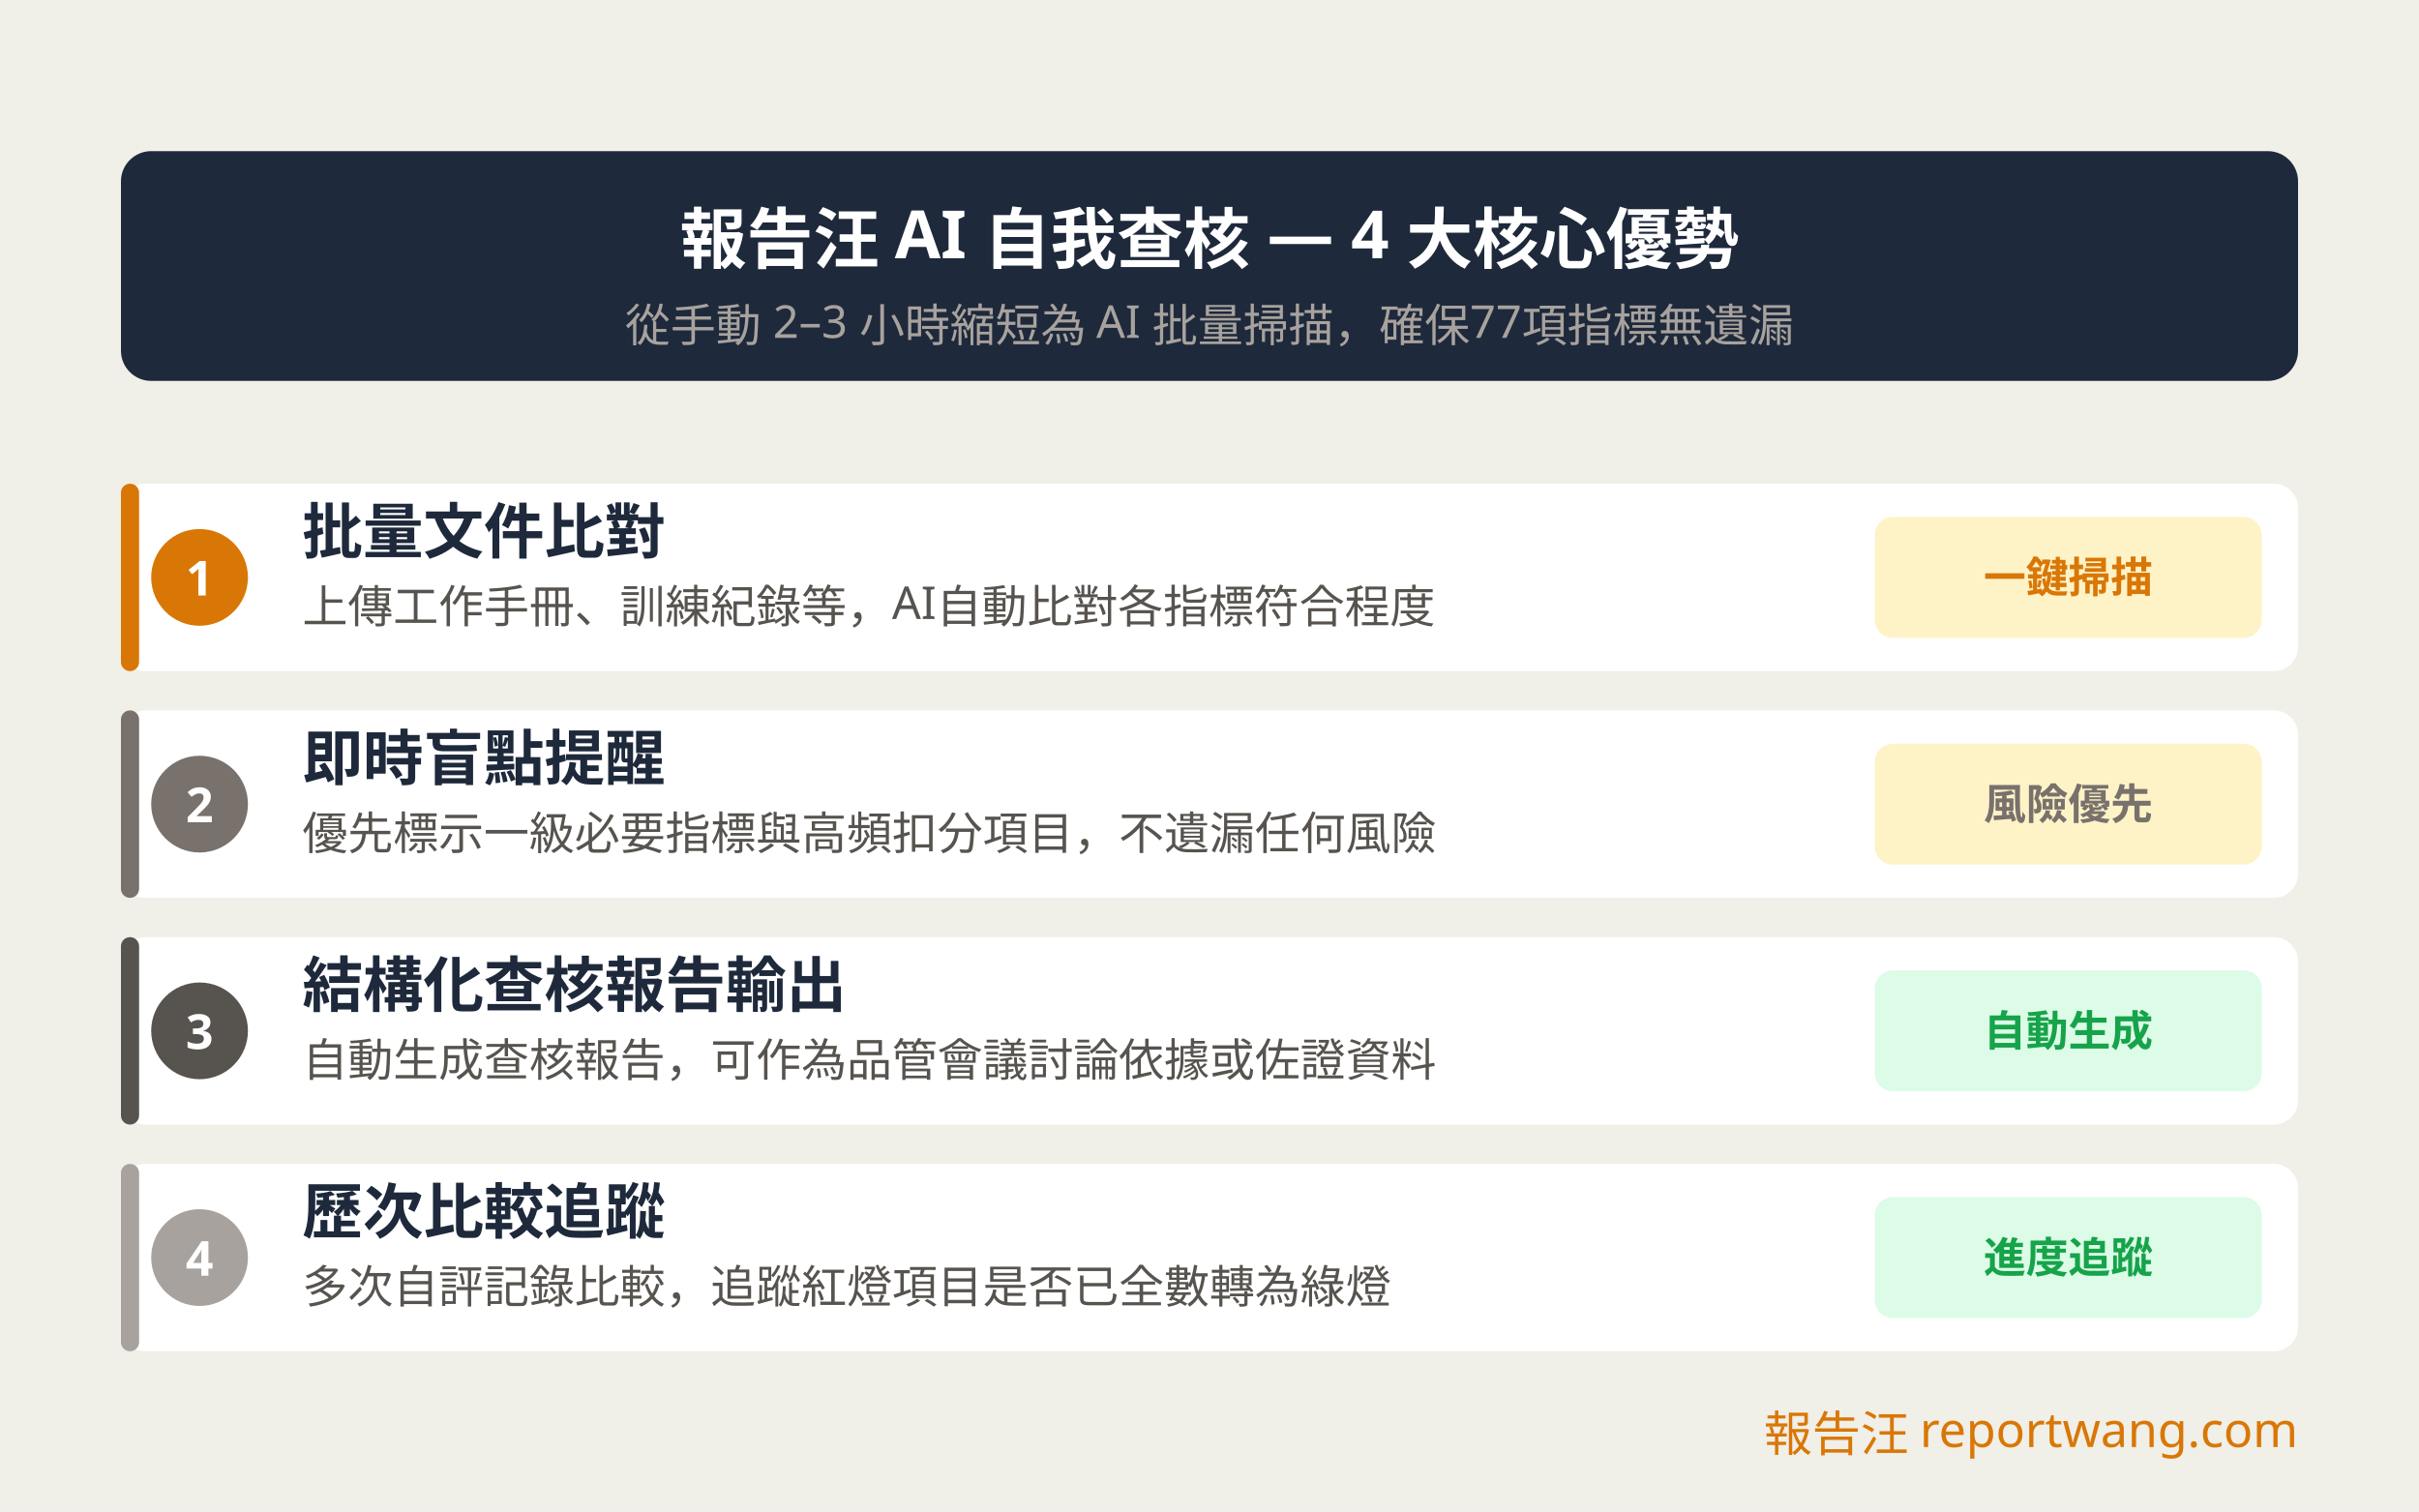
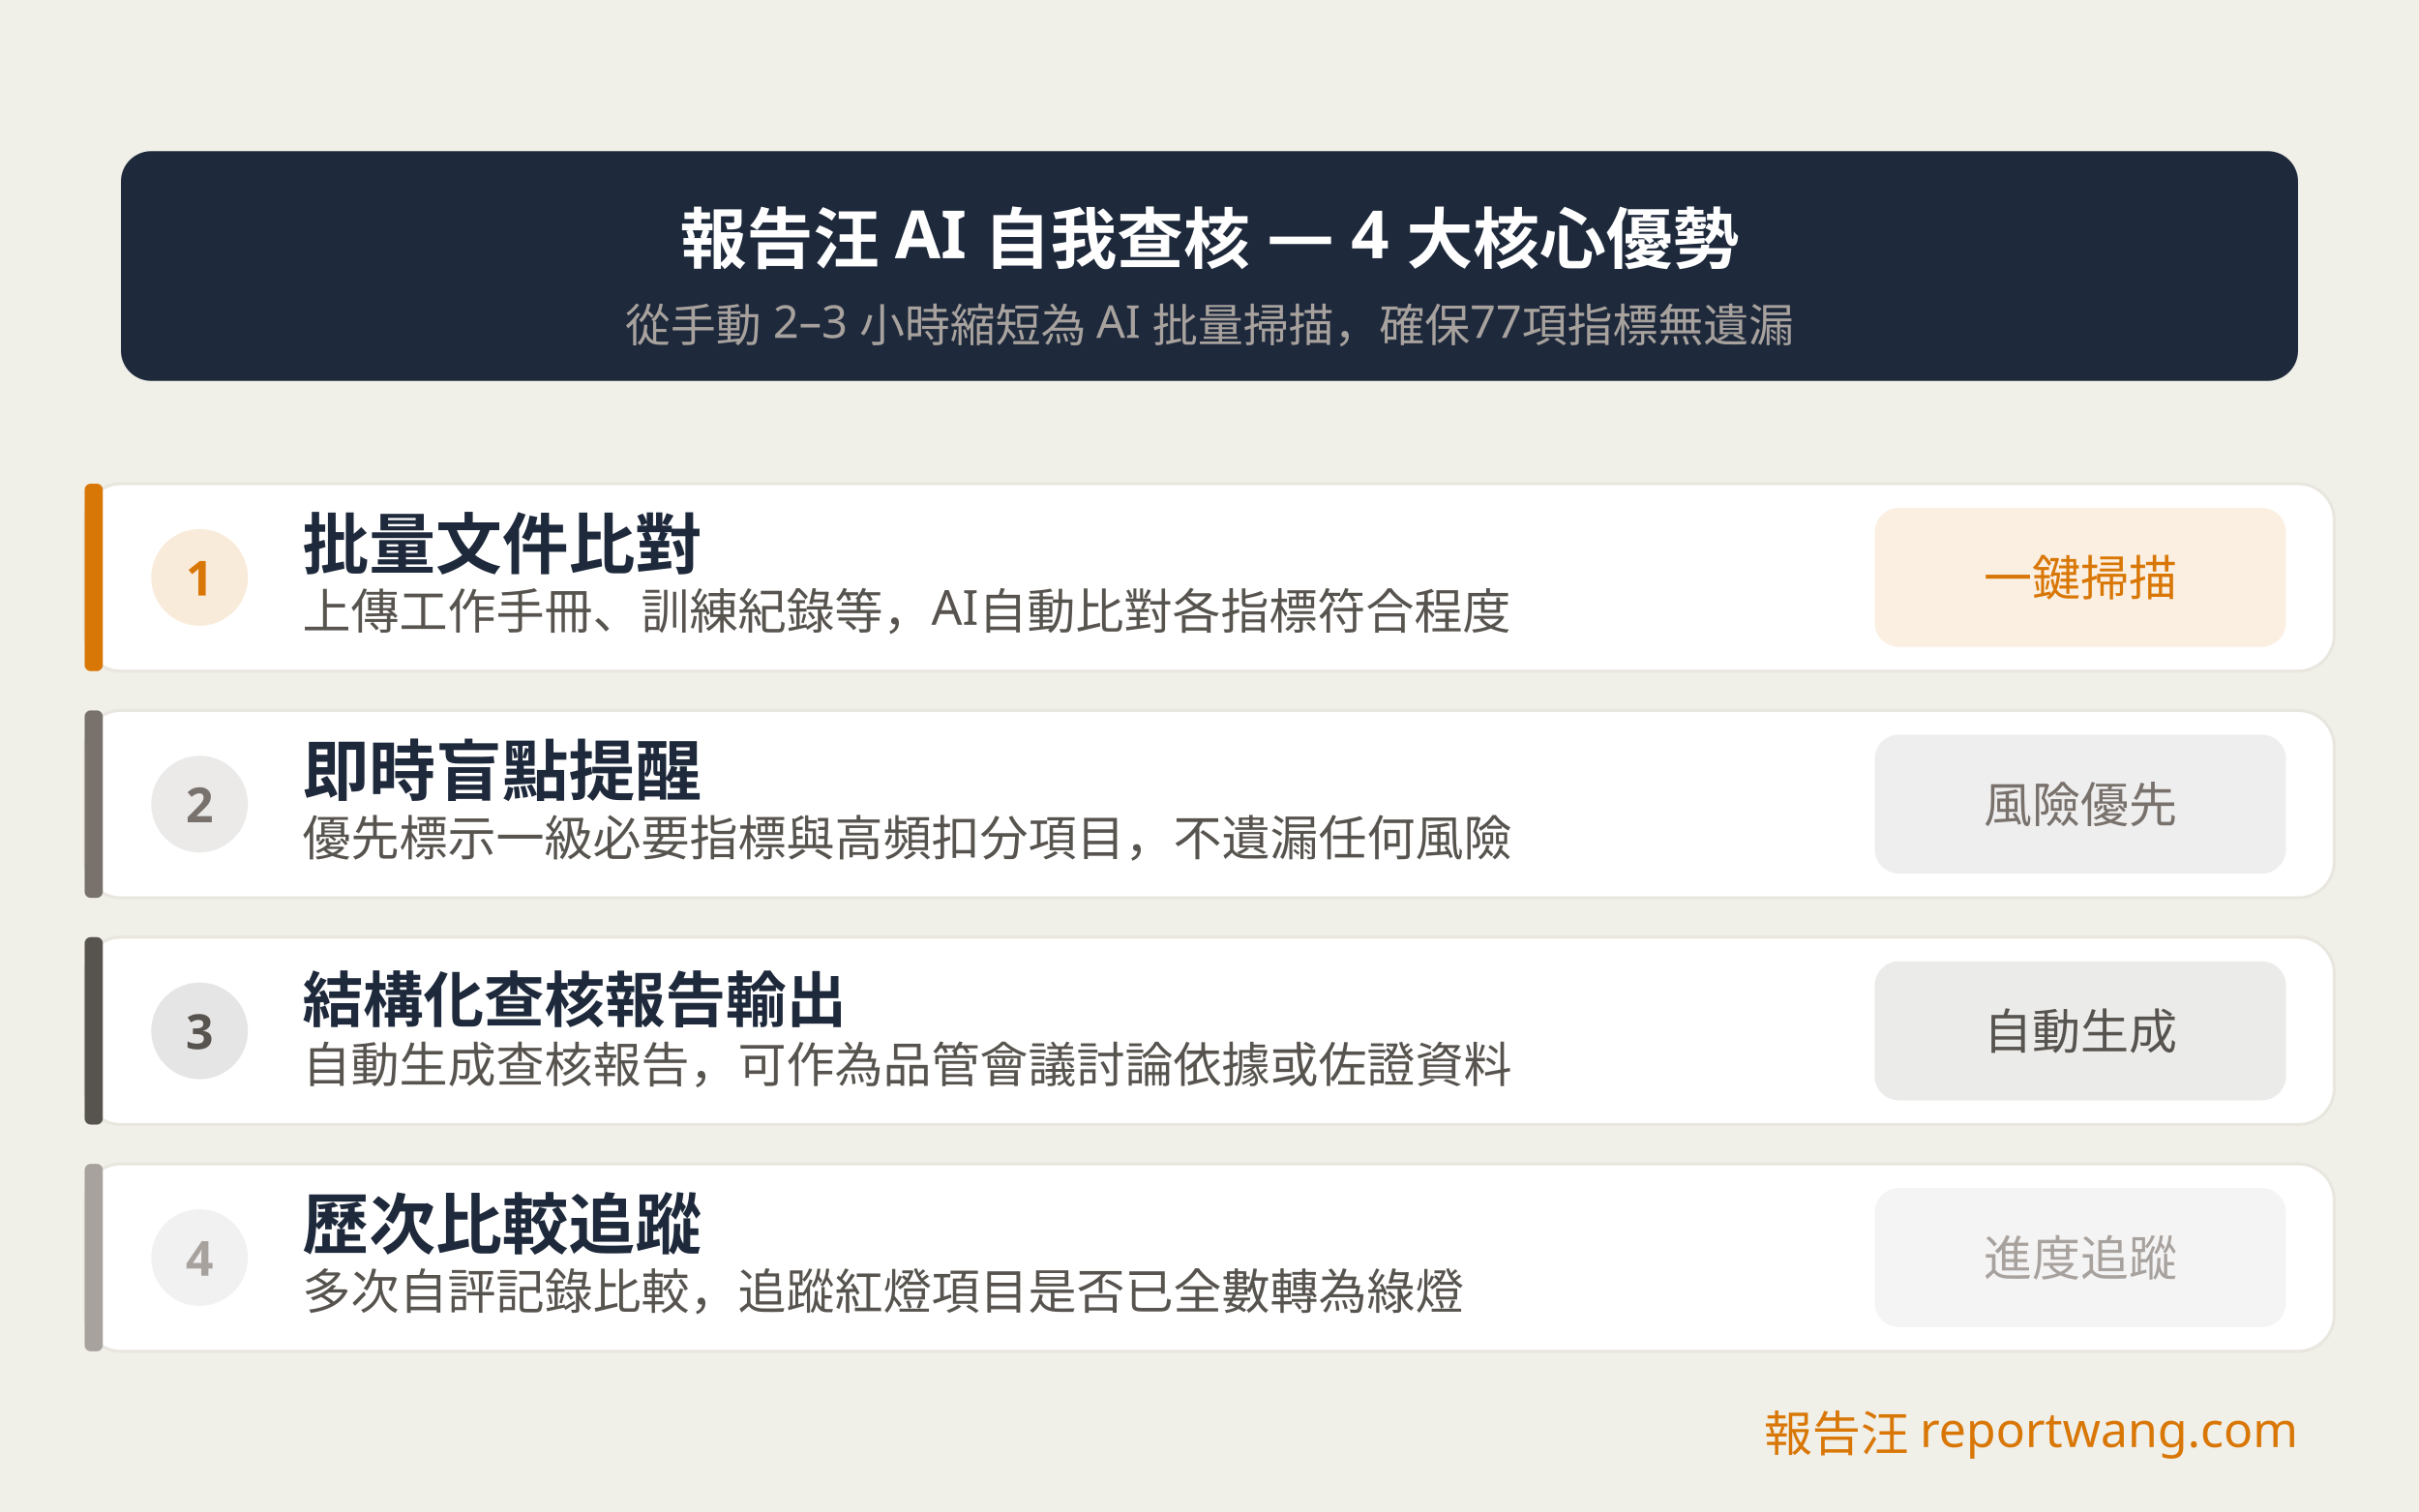
- <svg xmlns="http://www.w3.org/2000/svg" width="800" height="500" viewBox="0 0 800 500">
+ <svg xmlns="http://www.w3.org/2000/svg" width="800" height="500" viewBox="0 0 800 500" font-family="'Noto Sans TC', sans-serif">
  <rect width="800" height="500" fill="#f0efe8" />
  <rect x="40" y="50" width="720" height="76" rx="10" fill="#1e293b" />
-   <text x="400" y="87" font-size="22" font-weight="700" fill="#ffffff" font-family="sans-serif" text-anchor="middle">報告汪 AI 自我查核 — 4 大核心優勢</text>
-   <text x="400" y="113" font-size="15" fill="#a8a29e" font-family="sans-serif" text-anchor="middle">從手動 2–3 小時縮短為 AI 批量掃描，確保77項指標無遺漏</text>
-   <rect x="40" y="160" width="720" height="62" rx="8" fill="#ffffff" />
-   <rect x="40" y="160" width="6" height="62" rx="3" fill="#d97706" />
-   <circle cx="66" cy="191" r="16" fill="#d97706" />
-   <text x="66" y="197" font-size="16" font-weight="700" fill="#ffffff" font-family="sans-serif" text-anchor="middle">1</text>
-   <text x="100" y="183" font-size="20" font-weight="700" fill="#1e293b" font-family="sans-serif">批量文件比對</text>
-   <text x="100" y="206" font-size="15" fill="#57534e" font-family="sans-serif">上傳工作手冊、訓練紀錄等，AI自動比對各指標符合程度</text>
-   <rect x="620" y="171" width="128" height="40" rx="6" fill="#fef3c7" />
-   <text x="684" y="196" font-size="14" font-weight="700" fill="#d97706" font-family="sans-serif" text-anchor="middle">一鍵掃描</text>
-   <rect x="40" y="235" width="720" height="62" rx="8" fill="#ffffff" />
-   <rect x="40" y="235" width="6" height="62" rx="3" fill="#78716c" />
-   <circle cx="66" cy="266" r="16" fill="#78716c" />
-   <text x="66" y="272" font-size="16" font-weight="700" fill="#ffffff" font-family="sans-serif" text-anchor="middle">2</text>
-   <text x="100" y="258" font-size="20" font-weight="700" fill="#1e293b" font-family="sans-serif">即時盲點提醒</text>
-   <text x="100" y="281" font-size="15" fill="#57534e" font-family="sans-serif">優先標示一級必要指標與高頻扣分項目，不遺漏任何風險</text>
-   <rect x="620" y="246" width="128" height="40" rx="6" fill="#fef3c7" />
-   <text x="684" y="271" font-size="14" font-weight="700" fill="#78716c" font-family="sans-serif" text-anchor="middle">風險優先</text>
-   <rect x="40" y="310" width="720" height="62" rx="8" fill="#ffffff" />
-   <rect x="40" y="310" width="6" height="62" rx="3" fill="#57534e" />
-   <circle cx="66" cy="341" r="16" fill="#57534e" />
-   <text x="66" y="347" font-size="16" font-weight="700" fill="#ffffff" font-family="sans-serif" text-anchor="middle">3</text>
-   <text x="100" y="333" font-size="20" font-weight="700" fill="#1e293b" font-family="sans-serif">結構化查核報告輸出</text>
-   <text x="100" y="356" font-size="15" fill="#57534e" font-family="sans-serif">自動生成查核報告，可作為品管會議討論依據或佐證資料</text>
-   <rect x="620" y="321" width="128" height="40" rx="6" fill="#dcfce7" />
-   <text x="684" y="346" font-size="14" font-weight="700" fill="#16a34a" font-family="sans-serif" text-anchor="middle">自動生成</text>
-   <rect x="40" y="385" width="720" height="62" rx="8" fill="#ffffff" />
-   <rect x="40" y="385" width="6" height="62" rx="3" fill="#a8a29e" />
-   <circle cx="66" cy="416" r="16" fill="#a8a29e" />
-   <text x="66" y="422" font-size="16" font-weight="700" fill="#ffffff" font-family="sans-serif" text-anchor="middle">4</text>
-   <text x="100" y="408" font-size="20" font-weight="700" fill="#1e293b" font-family="sans-serif">歷次比較追蹤</text>
-   <text x="100" y="431" font-size="15" fill="#57534e" font-family="sans-serif">多次自評記錄比較，追蹤紅燈項目是否已全數轉為綠燈</text>
-   <rect x="620" y="396" width="128" height="40" rx="6" fill="#dcfce7" />
-   <text x="684" y="421" font-size="14" font-weight="700" fill="#16a34a" font-family="sans-serif" text-anchor="middle">進度追蹤</text>
-   <text x="760" y="480" font-size="16" fill="#d97706" text-anchor="end" font-weight="400" font-family="sans-serif">報告汪 reportwang.com</text>
+   <text x="400" y="87" font-size="22" font-weight="700" fill="#ffffff" text-anchor="middle">報告汪 AI 自我查核 — 4 大核心優勢</text>
+   <text x="400" y="113" font-size="15" fill="#a8a29e" text-anchor="middle">從手動 2–3 小時縮短為 AI 批量掃描，確保77項指標無遺漏</text>
+   <rect x="28" y="160" width="744" height="62" rx="12" fill="white" stroke="#e8e6de" stroke-width="1" />
+   <rect x="28" y="160" width="6" height="62" rx="2" fill="#d97706" />
+   <circle cx="66" cy="191" r="16" fill="#d97706" opacity="0.15" />
+   <text x="66" y="197" font-size="16" font-weight="900" fill="#d97706" text-anchor="middle">1</text>
+   <text x="100" y="188" font-size="22" font-weight="700" fill="#1e293b">批量文件比對</text>
+   <text x="100" y="208" font-size="16" fill="#57534e">上傳工作手冊、訓練紀錄等，AI自動比對各指標符合程度</text>
+   <rect x="620" y="168" width="136" height="46" rx="8" fill="#d97706" opacity="0.12" />
+   <text x="688" y="197" font-size="16" fill="#d97706" text-anchor="middle">一鍵掃描</text>
+   <rect x="28" y="235" width="744" height="62" rx="12" fill="white" stroke="#e8e6de" stroke-width="1" />
+   <rect x="28" y="235" width="6" height="62" rx="2" fill="#78716c" />
+   <circle cx="66" cy="266" r="16" fill="#78716c" opacity="0.15" />
+   <text x="66" y="272" font-size="16" font-weight="900" fill="#78716c" text-anchor="middle">2</text>
+   <text x="100" y="263" font-size="22" font-weight="700" fill="#1e293b">即時盲點提醒</text>
+   <text x="100" y="283" font-size="16" fill="#57534e">優先標示一級必要指標與高頻扣分項目，不遺漏任何風險</text>
+   <rect x="620" y="243" width="136" height="46" rx="8" fill="#78716c" opacity="0.12" />
+   <text x="688" y="272" font-size="16" fill="#78716c" text-anchor="middle">風險優先</text>
+   <rect x="28" y="310" width="744" height="62" rx="12" fill="white" stroke="#e8e6de" stroke-width="1" />
+   <rect x="28" y="310" width="6" height="62" rx="2" fill="#57534e" />
+   <circle cx="66" cy="341" r="16" fill="#57534e" opacity="0.15" />
+   <text x="66" y="347" font-size="16" font-weight="900" fill="#57534e" text-anchor="middle">3</text>
+   <text x="100" y="338" font-size="20" font-weight="700" fill="#1e293b">結構化查核報告輸出</text>
+   <text x="100" y="358" font-size="16" fill="#57534e">自動生成查核報告，可作為品管會議討論依據或佐證資料</text>
+   <rect x="620" y="318" width="136" height="46" rx="8" fill="#57534e" opacity="0.12" />
+   <text x="688" y="347" font-size="16" fill="#57534e" text-anchor="middle">自動生成</text>
+   <rect x="28" y="385" width="744" height="62" rx="12" fill="white" stroke="#e8e6de" stroke-width="1" />
+   <rect x="28" y="385" width="6" height="62" rx="2" fill="#a8a29e" />
+   <circle cx="66" cy="416" r="16" fill="#a8a29e" opacity="0.15" />
+   <text x="66" y="422" font-size="16" font-weight="900" fill="#a8a29e" text-anchor="middle">4</text>
+   <text x="100" y="413" font-size="22" font-weight="700" fill="#1e293b">歷次比較追蹤</text>
+   <text x="100" y="433" font-size="16" fill="#57534e">多次自評記錄比較，追蹤紅燈項目是否已全數轉為綠燈</text>
+   <rect x="620" y="393" width="136" height="46" rx="8" fill="#a8a29e" opacity="0.12" />
+   <text x="688" y="422" font-size="16" fill="#a8a29e" text-anchor="middle">進度追蹤</text>
+   <text x="760" y="480" font-size="16" fill="#d97706" text-anchor="end" font-weight="400">報告汪 reportwang.com</text>
</svg>
